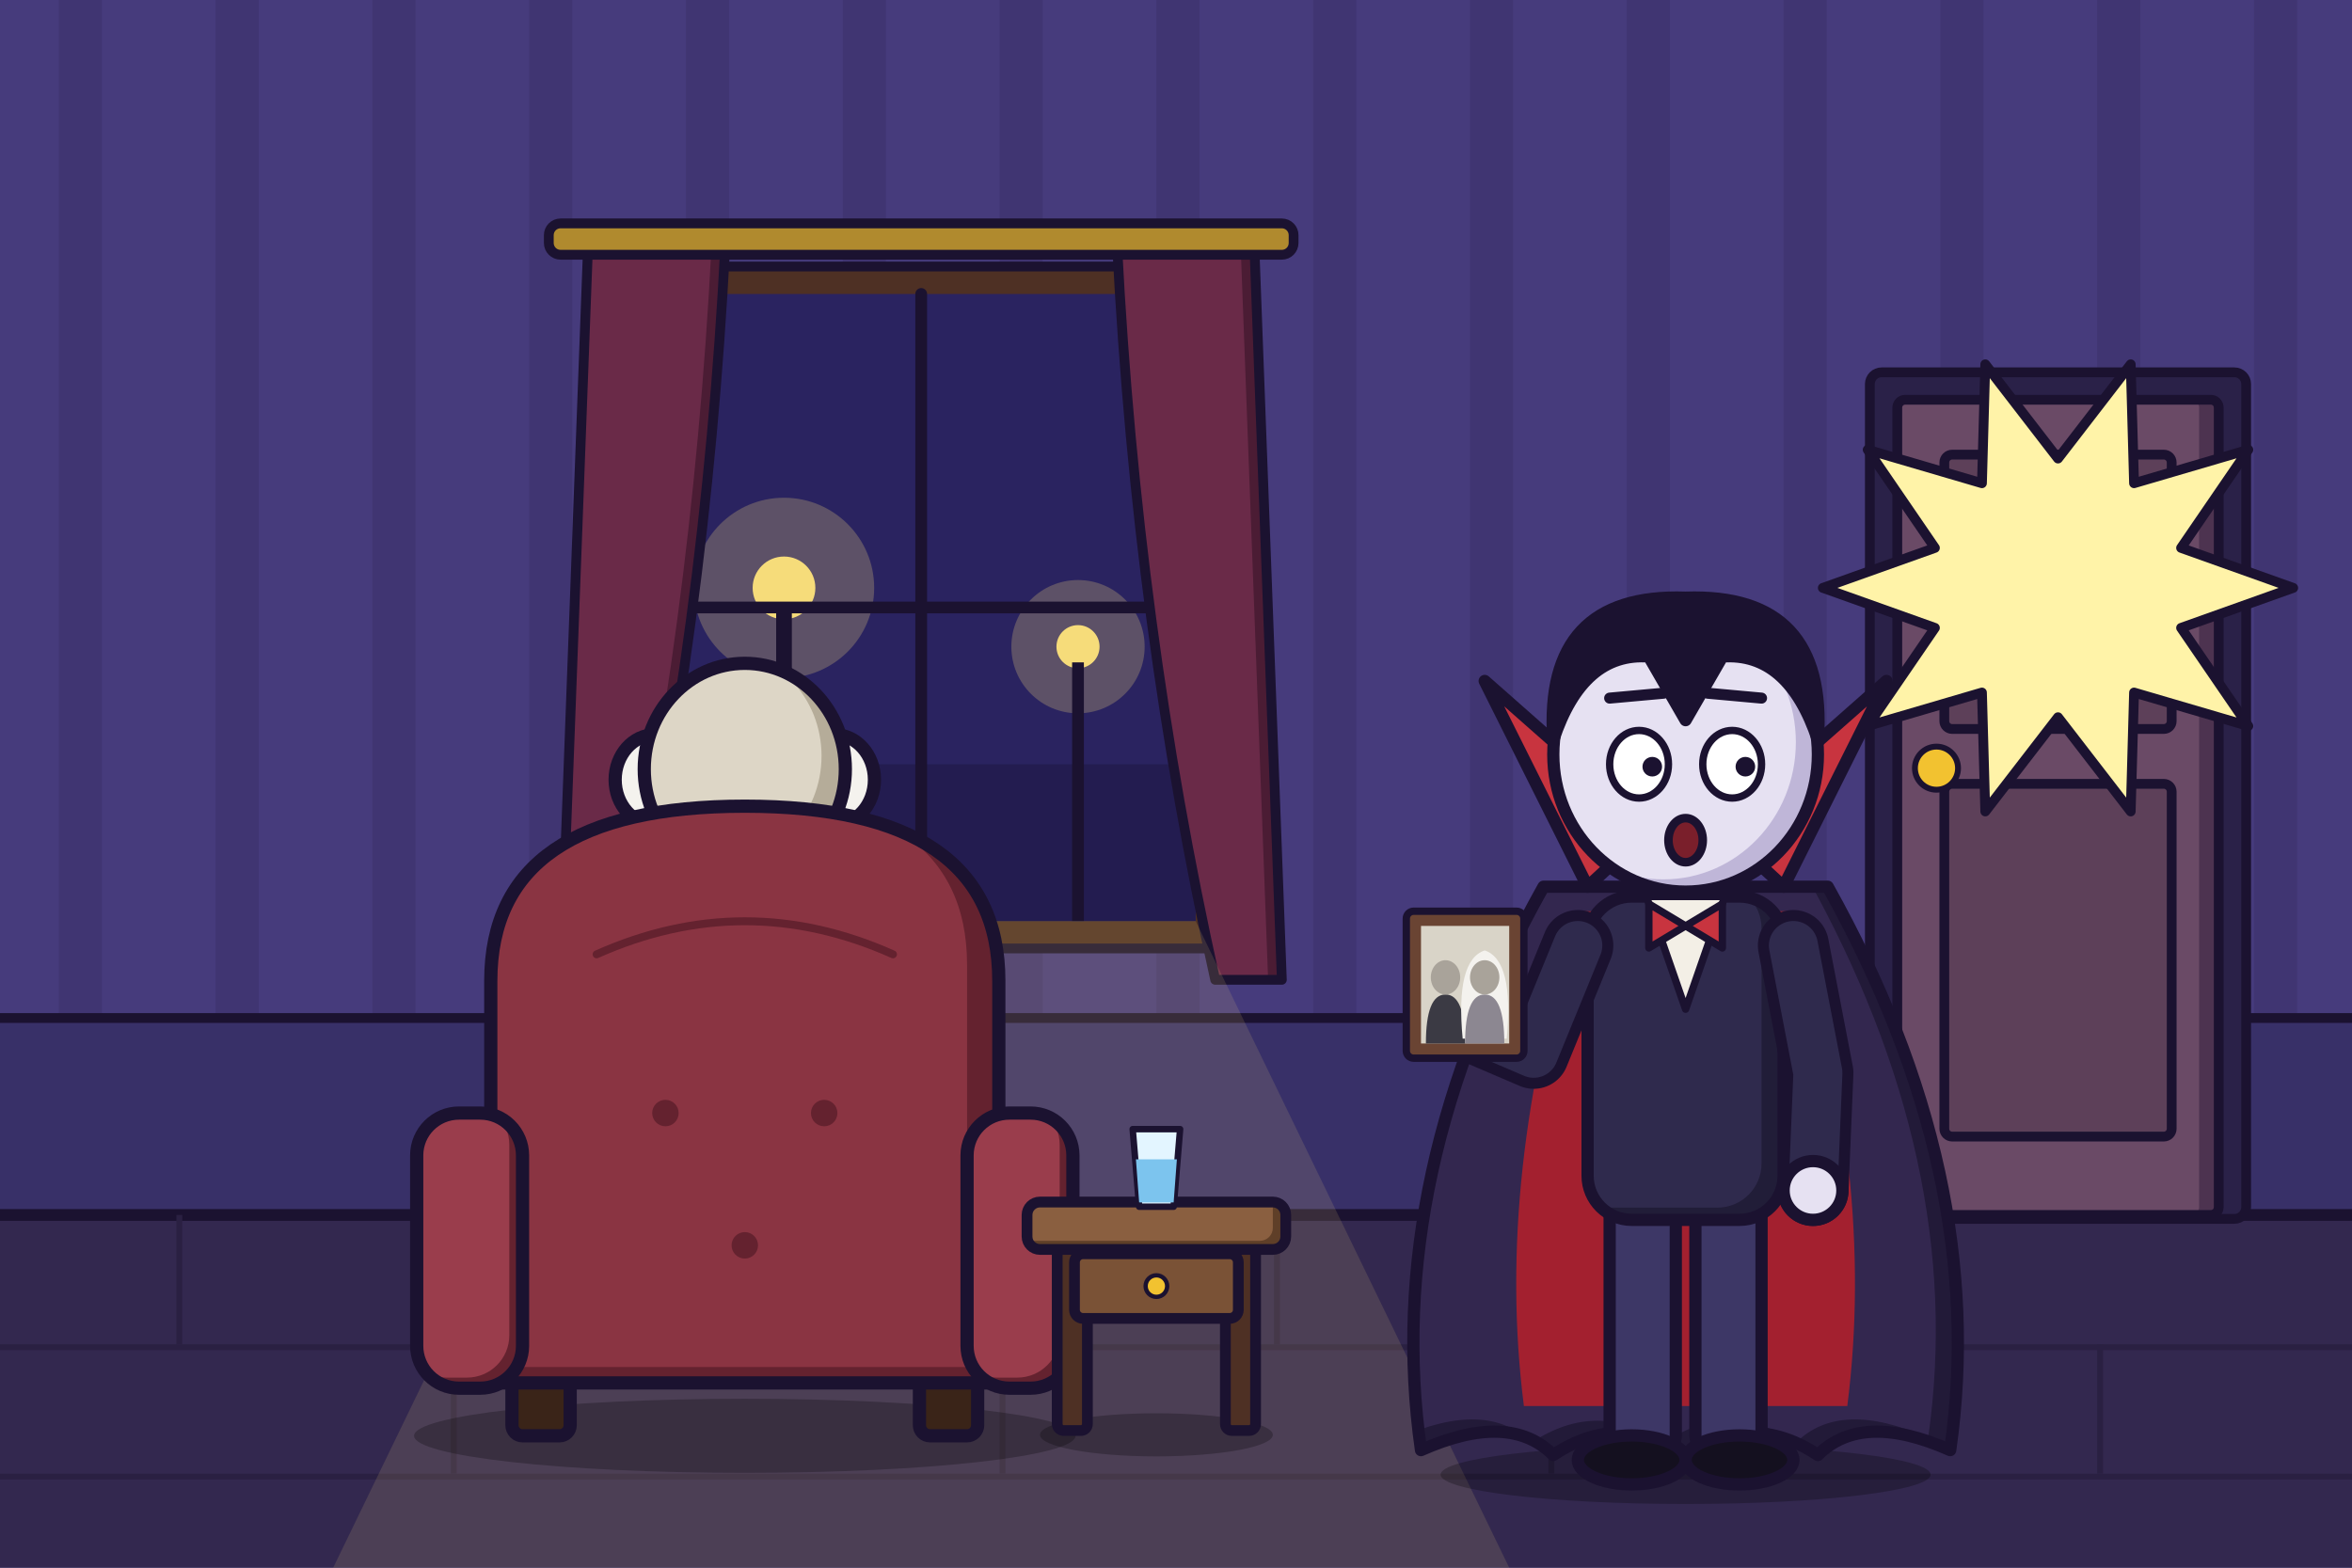
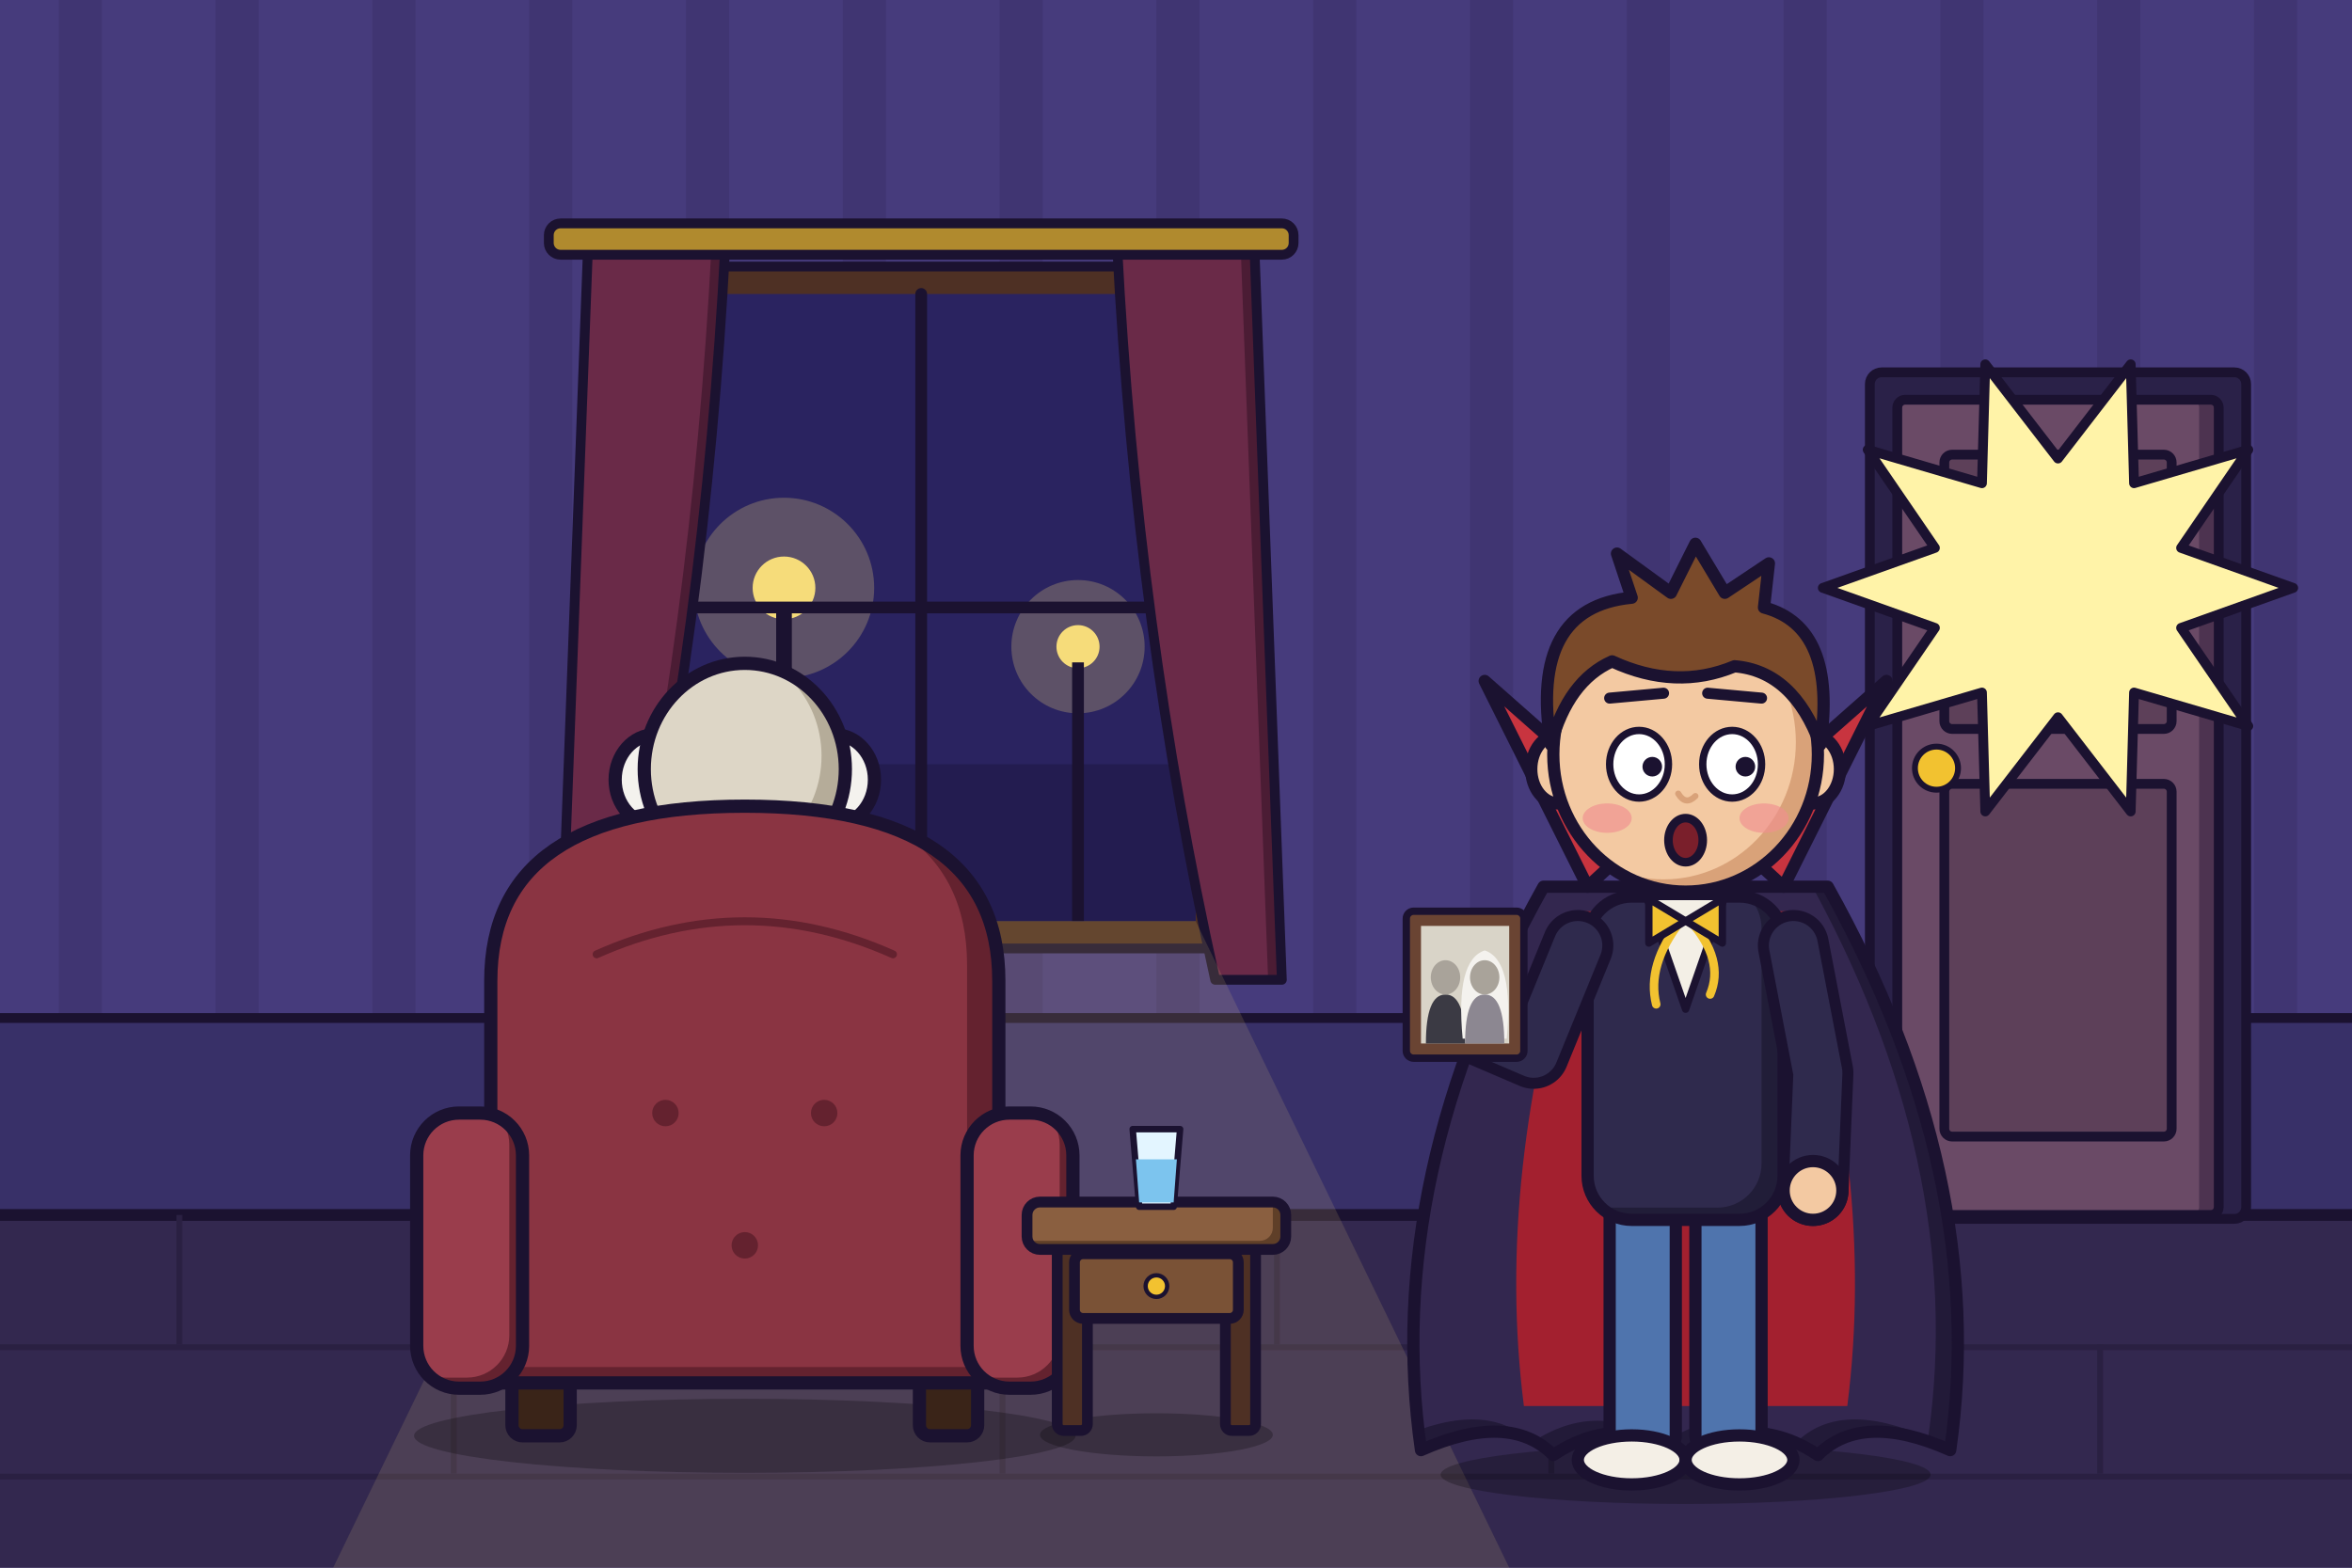
<svg xmlns="http://www.w3.org/2000/svg" viewBox="0 0 1200 800" width="1200" height="800">
  <rect width="1200" height="800" fill="#463b7c" />
  <rect x="30" y="0" width="22" height="600" fill="#403572" />
  <rect x="110" y="0" width="22" height="600" fill="#403572" />
  <rect x="190" y="0" width="22" height="600" fill="#403572" />
  <rect x="270" y="0" width="22" height="600" fill="#403572" />
  <rect x="350" y="0" width="22" height="600" fill="#403572" />
  <rect x="430" y="0" width="22" height="600" fill="#403572" />
  <rect x="510" y="0" width="22" height="600" fill="#403572" />
  <rect x="590" y="0" width="22" height="600" fill="#403572" />
  <rect x="670" y="0" width="22" height="600" fill="#403572" />
  <rect x="750" y="0" width="22" height="600" fill="#403572" />
  <rect x="830" y="0" width="22" height="600" fill="#403572" />
  <rect x="910" y="0" width="22" height="600" fill="#403572" />
  <rect x="990" y="0" width="22" height="600" fill="#403572" />
  <rect x="1070" y="0" width="22" height="600" fill="#403572" />
  <rect x="1150" y="0" width="22" height="600" fill="#403572" />
  <rect y="520" width="1200" height="100" fill="#383068" />
  <rect y="517" width="1200" height="5" fill="#1b1230" />
  <rect y="620" width="1200" height="180" fill="#33284f" />
  <rect y="617" width="1200" height="6" fill="#1b1230" />
  <rect y="686" width="1200" height="3" fill="#2a2042" />
  <rect x="90" y="620" width="3" height="66" fill="#2a2042" />
  <rect x="370" y="620" width="3" height="66" fill="#2a2042" />
  <rect x="650" y="620" width="3" height="66" fill="#2a2042" />
  <rect x="930" y="620" width="3" height="66" fill="#2a2042" />
  <rect y="752" width="1200" height="3" fill="#2a2042" />
  <rect x="230" y="686" width="3" height="66" fill="#2a2042" />
  <rect x="510" y="686" width="3" height="66" fill="#2a2042" />
  <rect x="790" y="686" width="3" height="66" fill="#2a2042" />
  <rect x="1070" y="686" width="3" height="66" fill="#2a2042" />
  <rect x="316" y="136" width="308" height="348" rx="6" fill="#4e3024" stroke="#1b1230" stroke-width="5" stroke-linejoin="round" stroke-linecap="round" />
  <clipPath id="c0">
    <rect x="330" y="150" width="280" height="320" rx="0" />
  </clipPath>
  <g clip-path="url(#c0)">
    <rect x="330" y="150" width="280" height="320" fill="#2a2360" />
    <rect x="330" y="390" width="280" height="80" fill="#231c50" />
    <circle cx="400" cy="300" r="46" fill="#f6dc7a" opacity=".25" />
    <circle cx="400" cy="300" r="16" fill="#f6dc7a" />
    <rect x="396" y="310" width="8" height="160" fill="#1b1230" />
    <circle cx="550" cy="330" r="34" fill="#f6dc7a" opacity=".25" />
    <circle cx="550" cy="330" r="11" fill="#f6dc7a" />
    <rect x="547" y="338" width="6" height="140" fill="#1b1230" />
  </g>
  <path d="M470 150 V470 M330 310 H610" fill="none" stroke="#1b1230" stroke-width="6" stroke-linecap="round" stroke-linejoin="round" />
  <clipPath id="c1">
    <path d="M300 126 H370 Q360 320 320 500 H286Z" />
  </clipPath>
  <path d="M300 126 H370 Q360 320 320 500 H286Z" fill="#4b1c34" />
  <g clip-path="url(#c1)">
    <path d="M300 126 H370 Q360 320 320 500 H286Z" fill="#6a2a48" transform="translate(-7 0)" />
  </g>
  <path d="M300 126 H370 Q360 320 320 500 H286Z" fill="none" stroke="#1b1230" stroke-width="5" stroke-linejoin="round" stroke-linecap="round" />
  <clipPath id="c2">
    <path d="M640 126 H570 Q580 320 620 500 H654Z" />
  </clipPath>
  <path d="M640 126 H570 Q580 320 620 500 H654Z" fill="#4b1c34" />
  <g clip-path="url(#c2)">
    <path d="M640 126 H570 Q580 320 620 500 H654Z" fill="#6a2a48" transform="translate(-7 0)" />
  </g>
  <path d="M640 126 H570 Q580 320 620 500 H654Z" fill="none" stroke="#1b1230" stroke-width="5" stroke-linejoin="round" stroke-linecap="round" />
  <rect x="280" y="114" width="380" height="16" rx="6" fill="#b08a2e" stroke="#1b1230" stroke-width="5" stroke-linejoin="round" stroke-linecap="round" />
  <path d="M330 470 L610 470 L770 800 L170 800Z" fill="#f6dc7a" opacity=".13" />
  <rect x="954" y="190" width="192" height="432" rx="6" fill="#2a2148" stroke="#1b1230" stroke-width="5" stroke-linejoin="round" stroke-linecap="round" />
  <clipPath id="c3">
    <rect x="968" y="204" width="164" height="416" rx="4" />
  </clipPath>
  <rect x="968" y="204" width="164" height="416" rx="4" fill="#4d3350" />
  <g clip-path="url(#c3)">
    <rect x="968" y="204" width="164" height="416" rx="4" fill="#6a4a66" transform="translate(-10 0)" />
  </g>
  <rect x="968" y="204" width="164" height="416" rx="4" fill="none" stroke="#1b1230" stroke-width="5" stroke-linejoin="round" stroke-linecap="round" />
  <rect x="992" y="232" width="116" height="140" rx="4" fill="#5d4059" stroke="#1b1230" stroke-width="5" stroke-linejoin="round" stroke-linecap="round" />
  <rect x="992" y="400" width="116" height="180" rx="4" fill="#5d4059" stroke="#1b1230" stroke-width="5" stroke-linejoin="round" stroke-linecap="round" />
  <circle cx="988" cy="392" r="11" fill="#f2c230" stroke="#1b1230" stroke-width="3" stroke-linejoin="round" stroke-linecap="round" />
  <path d="M1170.0 300.0L1112.8 320.4L1147.1 370.5L1088.8 353.4L1087.1 414.1L1050.0 366.0L1012.9 414.1L1011.2 353.4L952.9 370.5L987.2 320.4L930.0 300.0L987.2 279.6L952.9 229.5L1011.2 246.6L1012.9 185.9L1050.0 234.0L1087.1 185.9L1088.8 246.6L1147.1 229.5L1112.8 279.6Z" fill="#fff3a8" stroke="#1b1230" stroke-width="5" stroke-linejoin="round" stroke-linecap="round" />
  <g transform="translate(380 730) scale(1.35)">
    <ellipse cx="0" cy="2" rx="125" ry="14" fill="#000" opacity=".25" />
    <ellipse cx="-34" cy="-246" rx="15" ry="17" fill="#f4f2ee" stroke="#1b1230" stroke-width="5" stroke-linejoin="round" stroke-linecap="round" />
    <ellipse cx="34" cy="-246" rx="15" ry="17" fill="#f4f2ee" stroke="#1b1230" stroke-width="5" stroke-linejoin="round" stroke-linecap="round" />
    <clipPath id="c4">
      <ellipse cx="0" cy="-250" rx="38" ry="40" />
    </clipPath>
    <ellipse cx="0" cy="-250" rx="38" ry="40" fill="#b5ac99" />
    <g clip-path="url(#c4)">
      <ellipse cx="0" cy="-250" rx="38" ry="40" fill="#ddd6c6" transform="translate(-9 -5)" />
    </g>
    <ellipse cx="0" cy="-250" rx="38" ry="40" fill="none" stroke="#1b1230" stroke-width="5" stroke-linejoin="round" stroke-linecap="round" />
    <rect x="-88" y="-20" width="22" height="22" rx="4" fill="#3a2418" stroke="#1b1230" stroke-width="5" stroke-linejoin="round" stroke-linecap="round" />
    <rect x="66" y="-20" width="22" height="22" rx="4" fill="#3a2418" stroke="#1b1230" stroke-width="5" stroke-linejoin="round" stroke-linecap="round" />
    <clipPath id="c5">
      <path d="M-96 -18 L-96 -170 Q-96 -236 0 -236 Q96 -236 96 -170 L96 -18 Z" />
    </clipPath>
    <path d="M-96 -18 L-96 -170 Q-96 -236 0 -236 Q96 -236 96 -170 L96 -18 Z" fill="#64222f" />
    <g clip-path="url(#c5)">
      <path d="M-96 -18 L-96 -170 Q-96 -236 0 -236 Q96 -236 96 -170 L96 -18 Z" fill="#8a3442" transform="translate(-12 -6)" />
    </g>
    <path d="M-96 -18 L-96 -170 Q-96 -236 0 -236 Q96 -236 96 -170 L96 -18 Z" fill="none" stroke="#1b1230" stroke-width="5" stroke-linejoin="round" stroke-linecap="round" />
    <path d="M-56 -180 Q0 -205 56 -180" fill="none" stroke="#64222f" stroke-width="3" stroke-linecap="round" stroke-linejoin="round" />
    <circle cx="-30" cy="-120" r="5" fill="#64222f" />
    <circle cx="30" cy="-120" r="5" fill="#64222f" />
    <circle cx="0" cy="-70" r="5" fill="#64222f" />
    <clipPath id="c6">
      <rect x="-124" y="-120" width="40" height="104" rx="16" />
    </clipPath>
    <rect x="-124" y="-120" width="40" height="104" rx="16" fill="#64222f" />
    <g clip-path="url(#c6)">
      <rect x="-124" y="-120" width="40" height="104" rx="16" fill="#9a3d4c" transform="translate(-5 -4)" />
    </g>
    <rect x="-124" y="-120" width="40" height="104" rx="16" fill="none" stroke="#1b1230" stroke-width="5" stroke-linejoin="round" stroke-linecap="round" />
    <clipPath id="c7">
      <rect x="84" y="-120" width="40" height="104" rx="16" />
    </clipPath>
    <rect x="84" y="-120" width="40" height="104" rx="16" fill="#64222f" />
    <g clip-path="url(#c7)">
      <rect x="84" y="-120" width="40" height="104" rx="16" fill="#9a3d4c" transform="translate(-5 -4)" />
    </g>
    <rect x="84" y="-120" width="40" height="104" rx="16" fill="none" stroke="#1b1230" stroke-width="5" stroke-linejoin="round" stroke-linecap="round" />
  </g>
  <g transform="translate(590 730) scale(1.1)">
    <ellipse cx="0" cy="2" rx="54" ry="10" fill="#000" opacity=".25" />
    <rect x="-46" y="-90" width="14" height="90" rx="3" fill="#4e3024" stroke="#1b1230" stroke-width="5" stroke-linejoin="round" stroke-linecap="round" />
    <rect x="32" y="-90" width="14" height="90" rx="3" fill="#4e3024" stroke="#1b1230" stroke-width="5" stroke-linejoin="round" stroke-linecap="round" />
    <clipPath id="c8">
      <rect x="-60" y="-106" width="120" height="22" rx="6" />
    </clipPath>
    <rect x="-60" y="-106" width="120" height="22" rx="6" fill="#5f3f28" />
    <g clip-path="url(#c8)">
      <rect x="-60" y="-106" width="120" height="22" rx="6" fill="#8a5f40" transform="translate(-6 -4)" />
    </g>
    <rect x="-60" y="-106" width="120" height="22" rx="6" fill="none" stroke="#1b1230" stroke-width="5" stroke-linejoin="round" stroke-linecap="round" />
    <rect x="-38" y="-82" width="76" height="30" rx="4" fill="#7a5236" stroke="#1b1230" stroke-width="5" stroke-linejoin="round" stroke-linecap="round" />
    <circle cx="0" cy="-67" r="5" fill="#f2c230" stroke="#1b1230" stroke-width="2" />
  </g>
  <g transform="translate(590 596) rotate(0) scale(1.1)">
    <path d="M-11 -18 L11 -18 L8 18 L-8 18 Z" fill="#e3f5ff" stroke="#1b1230" stroke-width="3" stroke-linejoin="round" stroke-linecap="round" />
    <path d="M-9.5 -4 L9.5 -4 L8 16 L-8 16 Z" fill="#7cc4ee" />
  </g>
  <g transform="translate(860 750) scale(1.25)">
    <ellipse cx="0" cy="2" rx="100" ry="12" fill="#000" opacity=".25" />
-     <g transform="translate(0 0) scale(1 1)">
-       <clipPath id="c9">
-         <path d="M-58 -238 Q-124 -120 -108 -8 Q-72 -24 -54 -6 Q-27 -24 0 -6 Q27 -24 54 -6 Q72 -24 108 -8 Q124 -120 58 -238 Z" />
-       </clipPath>
-       <path d="M-58 -238 Q-124 -120 -108 -8 Q-72 -24 -54 -6 Q-27 -24 0 -6 Q27 -24 54 -6 Q72 -24 108 -8 Q124 -120 58 -238 Z" fill="#221a38" />
-       <g clip-path="url(#c9)">
-         <path d="M-58 -238 Q-124 -120 -108 -8 Q-72 -24 -54 -6 Q-27 -24 0 -6 Q27 -24 54 -6 Q72 -24 108 -8 Q124 -120 58 -238 Z" fill="#33274f" transform="translate(-9 -5)" />
-       </g>
-       <path d="M-58 -238 Q-124 -120 -108 -8 Q-72 -24 -54 -6 Q-27 -24 0 -6 Q27 -24 54 -6 Q72 -24 108 -8 Q124 -120 58 -238 Z" fill="none" stroke="#1b1230" stroke-width="5" stroke-linejoin="round" stroke-linecap="round" />
-       <path d="M-44 -228 Q-78 -120 -66 -26 L66 -26 Q78 -120 44 -228 Z" fill="#a3202f" />
-     </g>
-     <rect x="-31" y="-112" width="27" height="104" rx="6" fill="#3d3766" stroke="#1b1230" stroke-width="5" stroke-linejoin="round" stroke-linecap="round" />
-     <rect x="4" y="-112" width="27" height="104" rx="6" fill="#3d3766" stroke="#1b1230" stroke-width="5" stroke-linejoin="round" stroke-linecap="round" />
-     <ellipse cx="-22" cy="-4" rx="22" ry="10" fill="#14101f" stroke="#1b1230" stroke-width="5" stroke-linejoin="round" stroke-linecap="round" />
-     <ellipse cx="22" cy="-4" rx="22" ry="10" fill="#14101f" stroke="#1b1230" stroke-width="5" stroke-linejoin="round" stroke-linecap="round" />
+     <clipPath id="c9">
+       <path d="M-58 -238 Q-124 -120 -108 -8 Q-72 -24 -54 -6 Q-27 -24 0 -6 Q27 -24 54 -6 Q72 -24 108 -8 Q124 -120 58 -238 Z" />
+     </clipPath>
+     <path d="M-58 -238 Q-124 -120 -108 -8 Q-72 -24 -54 -6 Q-27 -24 0 -6 Q27 -24 54 -6 Q72 -24 108 -8 Q124 -120 58 -238 Z" fill="#221a38" />
+     <g clip-path="url(#c9)">
+       <path d="M-58 -238 Q-124 -120 -108 -8 Q-72 -24 -54 -6 Q-27 -24 0 -6 Q27 -24 54 -6 Q72 -24 108 -8 Q124 -120 58 -238 Z" fill="#33274f" transform="translate(-9 -5)" />
+     </g>
+     <path d="M-58 -238 Q-124 -120 -108 -8 Q-72 -24 -54 -6 Q-27 -24 0 -6 Q27 -24 54 -6 Q72 -24 108 -8 Q124 -120 58 -238 Z" fill="none" stroke="#1b1230" stroke-width="5" stroke-linejoin="round" stroke-linecap="round" />
+     <path d="M-44 -228 Q-78 -120 -66 -26 L66 -26 Q78 -120 44 -228 Z" fill="#a3202f" />
+     <rect x="-31" y="-112" width="27" height="104" rx="6" fill="#4f74ad" stroke="#1b1230" stroke-width="5" stroke-linejoin="round" stroke-linecap="round" />
+     <rect x="4" y="-112" width="27" height="104" rx="6" fill="#4f74ad" stroke="#1b1230" stroke-width="5" stroke-linejoin="round" stroke-linecap="round" />
+     <ellipse cx="-22" cy="-4" rx="22" ry="10" fill="#f4efe6" stroke="#1b1230" stroke-width="5" stroke-linejoin="round" stroke-linecap="round" />
+     <ellipse cx="22" cy="-4" rx="22" ry="10" fill="#f4efe6" stroke="#1b1230" stroke-width="5" stroke-linejoin="round" stroke-linecap="round" />
    <g transform="translate(0 0)">
      <path d="M-40 -238 L-82 -322 L-14 -262 Z" fill="#c8343f" stroke="#1b1230" stroke-width="5" stroke-linejoin="round" stroke-linecap="round" />
      <path d="M40 -238 L82 -322 L14 -262 Z" fill="#c8343f" stroke="#1b1230" stroke-width="5" stroke-linejoin="round" stroke-linecap="round" />
      <clipPath id="c10">
        <rect x="-40" y="-234" width="80" height="132" rx="18" />
      </clipPath>
      <rect x="-40" y="-234" width="80" height="132" rx="18" fill="#211d38" />
      <g clip-path="url(#c10)">
        <rect x="-40" y="-234" width="80" height="132" rx="18" fill="#2f2a4d" transform="translate(-9 -5)" />
      </g>
      <rect x="-40" y="-234" width="80" height="132" rx="18" fill="none" stroke="#1b1230" stroke-width="5" stroke-linejoin="round" stroke-linecap="round" />
      <path d="M-16 -234 L0 -188 L16 -234 Z" fill="#f3efe6" stroke="#1b1230" stroke-width="3" stroke-linejoin="round" stroke-linecap="round" />
-       <path d="M0 -222 L-15 -231 L-15 -213 Z" fill="#c8343f" stroke="#1b1230" stroke-width="3" stroke-linejoin="round" stroke-linecap="round" />
-       <path d="M0 -222 L15 -231 L15 -213 Z" fill="#c8343f" stroke="#1b1230" stroke-width="3" stroke-linejoin="round" stroke-linecap="round" />
+       <path d="M-2 -224 Q-16 -206 -12 -190 M2 -224 Q16 -208 10 -194" fill="none" stroke="#f2c230" stroke-width="3.5" stroke-linecap="round" stroke-linejoin="round" />
+       <path d="M0 -224 L-15 -233 L-15 -215 Z" fill="#f2c230" stroke="#1b1230" stroke-width="3" stroke-linejoin="round" stroke-linecap="round" />
+       <path d="M0 -224 L15 -233 L15 -215 Z" fill="#f2c230" stroke="#1b1230" stroke-width="3" stroke-linejoin="round" stroke-linecap="round" />
+     </g>
+     <g transform="translate(0 0)">
+       <ellipse cx="-52" cy="-286" rx="11" ry="14" fill="#f3c9a2" stroke="#1b1230" stroke-width="5" stroke-linejoin="round" stroke-linecap="round" />
+       <ellipse cx="52" cy="-286" rx="11" ry="14" fill="#f3c9a2" stroke="#1b1230" stroke-width="5" stroke-linejoin="round" stroke-linecap="round" />
      <clipPath id="c11">
        <ellipse cx="0" cy="-292" rx="54" ry="56" />
      </clipPath>
-       <ellipse cx="0" cy="-292" rx="54" ry="56" fill="#bfb6d8" />
+       <ellipse cx="0" cy="-292" rx="54" ry="56" fill="#d9a279" />
      <g clip-path="url(#c11)">
-         <ellipse cx="0" cy="-292" rx="54" ry="56" fill="#e6e1f2" transform="translate(-9 -5)" />
+         <ellipse cx="0" cy="-292" rx="54" ry="56" fill="#f3c9a2" transform="translate(-9 -5)" />
      </g>
      <ellipse cx="0" cy="-292" rx="54" ry="56" fill="none" stroke="#1b1230" stroke-width="5" stroke-linejoin="round" stroke-linecap="round" />
-       <path d="M-54 -298 Q-58 -358 0 -356 Q58 -358 54 -298 Q42 -334 15 -332 L0 -306 L-15 -332 Q-42 -334 -54 -298 Z" fill="#1b1230" stroke="#1b1230" stroke-width="5" stroke-linejoin="round" stroke-linecap="round" />
+       <path d="M-55 -296 Q-64 -352 -22 -356 L-28 -374 L-6 -358 L4 -378 L16 -358 L34 -370 L32 -352 Q62 -344 55 -296 Q44 -326 20 -328 Q-4 -318 -30 -330 Q-48 -322 -55 -296 Z" fill="#7a4a2a" stroke="#1b1230" stroke-width="5" stroke-linejoin="round" stroke-linecap="round" />
+       <ellipse cx="-32" cy="-266" rx="10" ry="6" fill="#ef8f8f" opacity=".65" />
+       <ellipse cx="32" cy="-266" rx="10" ry="6" fill="#ef8f8f" opacity=".65" />
+       <path d="M-3 -276 q3 5 7 1" fill="none" stroke="#d9a279" stroke-width="2.5" stroke-linecap="round" stroke-linejoin="round" />
      <ellipse cx="-19" cy="-288" rx="12" ry="13.8" fill="#fff" stroke="#1b1230" stroke-width="3" />
      <circle cx="-13.6" cy="-287" r="4" fill="#1b1230" />
      <ellipse cx="19" cy="-288" rx="12" ry="13.8" fill="#fff" stroke="#1b1230" stroke-width="3" />
      <circle cx="24.4" cy="-287" r="4" fill="#1b1230" />
      <path d="M-31 -315 L-9 -317" fill="none" stroke="#1b1230" stroke-width="4.5" stroke-linecap="round" stroke-linejoin="round" />
      <path d="M31 -315 L9 -317" fill="none" stroke="#1b1230" stroke-width="4.5" stroke-linecap="round" stroke-linejoin="round" />
      <ellipse cx="0" cy="-257" rx="7" ry="9" fill="#7a1f2b" stroke="#1b1230" stroke-width="3.5" />
      <polyline points="-44,-214 -62,-170 -90,-182" fill="none" stroke-linecap="round" stroke-linejoin="round" stroke="#1b1230" stroke-width="29" />
      <polyline points="-44,-214 -62,-170 -90,-182" fill="none" stroke-linecap="round" stroke-linejoin="round" stroke="#2f2a4d" stroke-width="20" />
-       <circle cx="-90" cy="-182" r="12" fill="#e6e1f2" stroke="#1b1230" stroke-width="5" stroke-linejoin="round" stroke-linecap="round" />
+       <circle cx="-90" cy="-182" r="12" fill="#f3c9a2" stroke="#1b1230" stroke-width="5" stroke-linejoin="round" stroke-linecap="round" />
      <polyline points="44,-214 54,-162 52,-114" fill="none" stroke-linecap="round" stroke-linejoin="round" stroke="#1b1230" stroke-width="29" />
      <polyline points="44,-214 54,-162 52,-114" fill="none" stroke-linecap="round" stroke-linejoin="round" stroke="#2f2a4d" stroke-width="20" />
-       <circle cx="52" cy="-114" r="12" fill="#e6e1f2" stroke="#1b1230" stroke-width="5" stroke-linejoin="round" stroke-linecap="round" />
+       <circle cx="52" cy="-114" r="12" fill="#f3c9a2" stroke="#1b1230" stroke-width="5" stroke-linejoin="round" stroke-linecap="round" />
      <g transform="translate(-90 -198) rotate(0) scale(1)">
        <rect x="-24" y="-30" width="48" height="60" rx="3" fill="#6a4433" stroke="#1b1230" stroke-width="3" stroke-linejoin="round" stroke-linecap="round" />
        <rect x="-18" y="-24" width="36" height="48" rx="0" fill="#d9d4c8" />
        <clipPath id="c12">
          <rect x="-18" y="-24" width="36" height="48" rx="0" />
        </clipPath>
        <g clip-path="url(#c12)">
          <path d="M-16 24 Q-16 4 -8 4 Q0 4 0 24Z" fill="#3b3a44" />
          <ellipse cx="-8" cy="-3" rx="6" ry="7" fill="#a9a39a" />
          <path d="M-1 22 Q-4 -10 8 -14 Q20 -10 17 22Z" fill="#f4f2ee" />
          <path d="M0 24 Q0 4 8 4 Q16 4 16 24Z" fill="#8c8791" />
          <ellipse cx="8" cy="-3" rx="6" ry="7" fill="#a9a39a" />
        </g>
      </g>
    </g>
  </g>
</svg>
